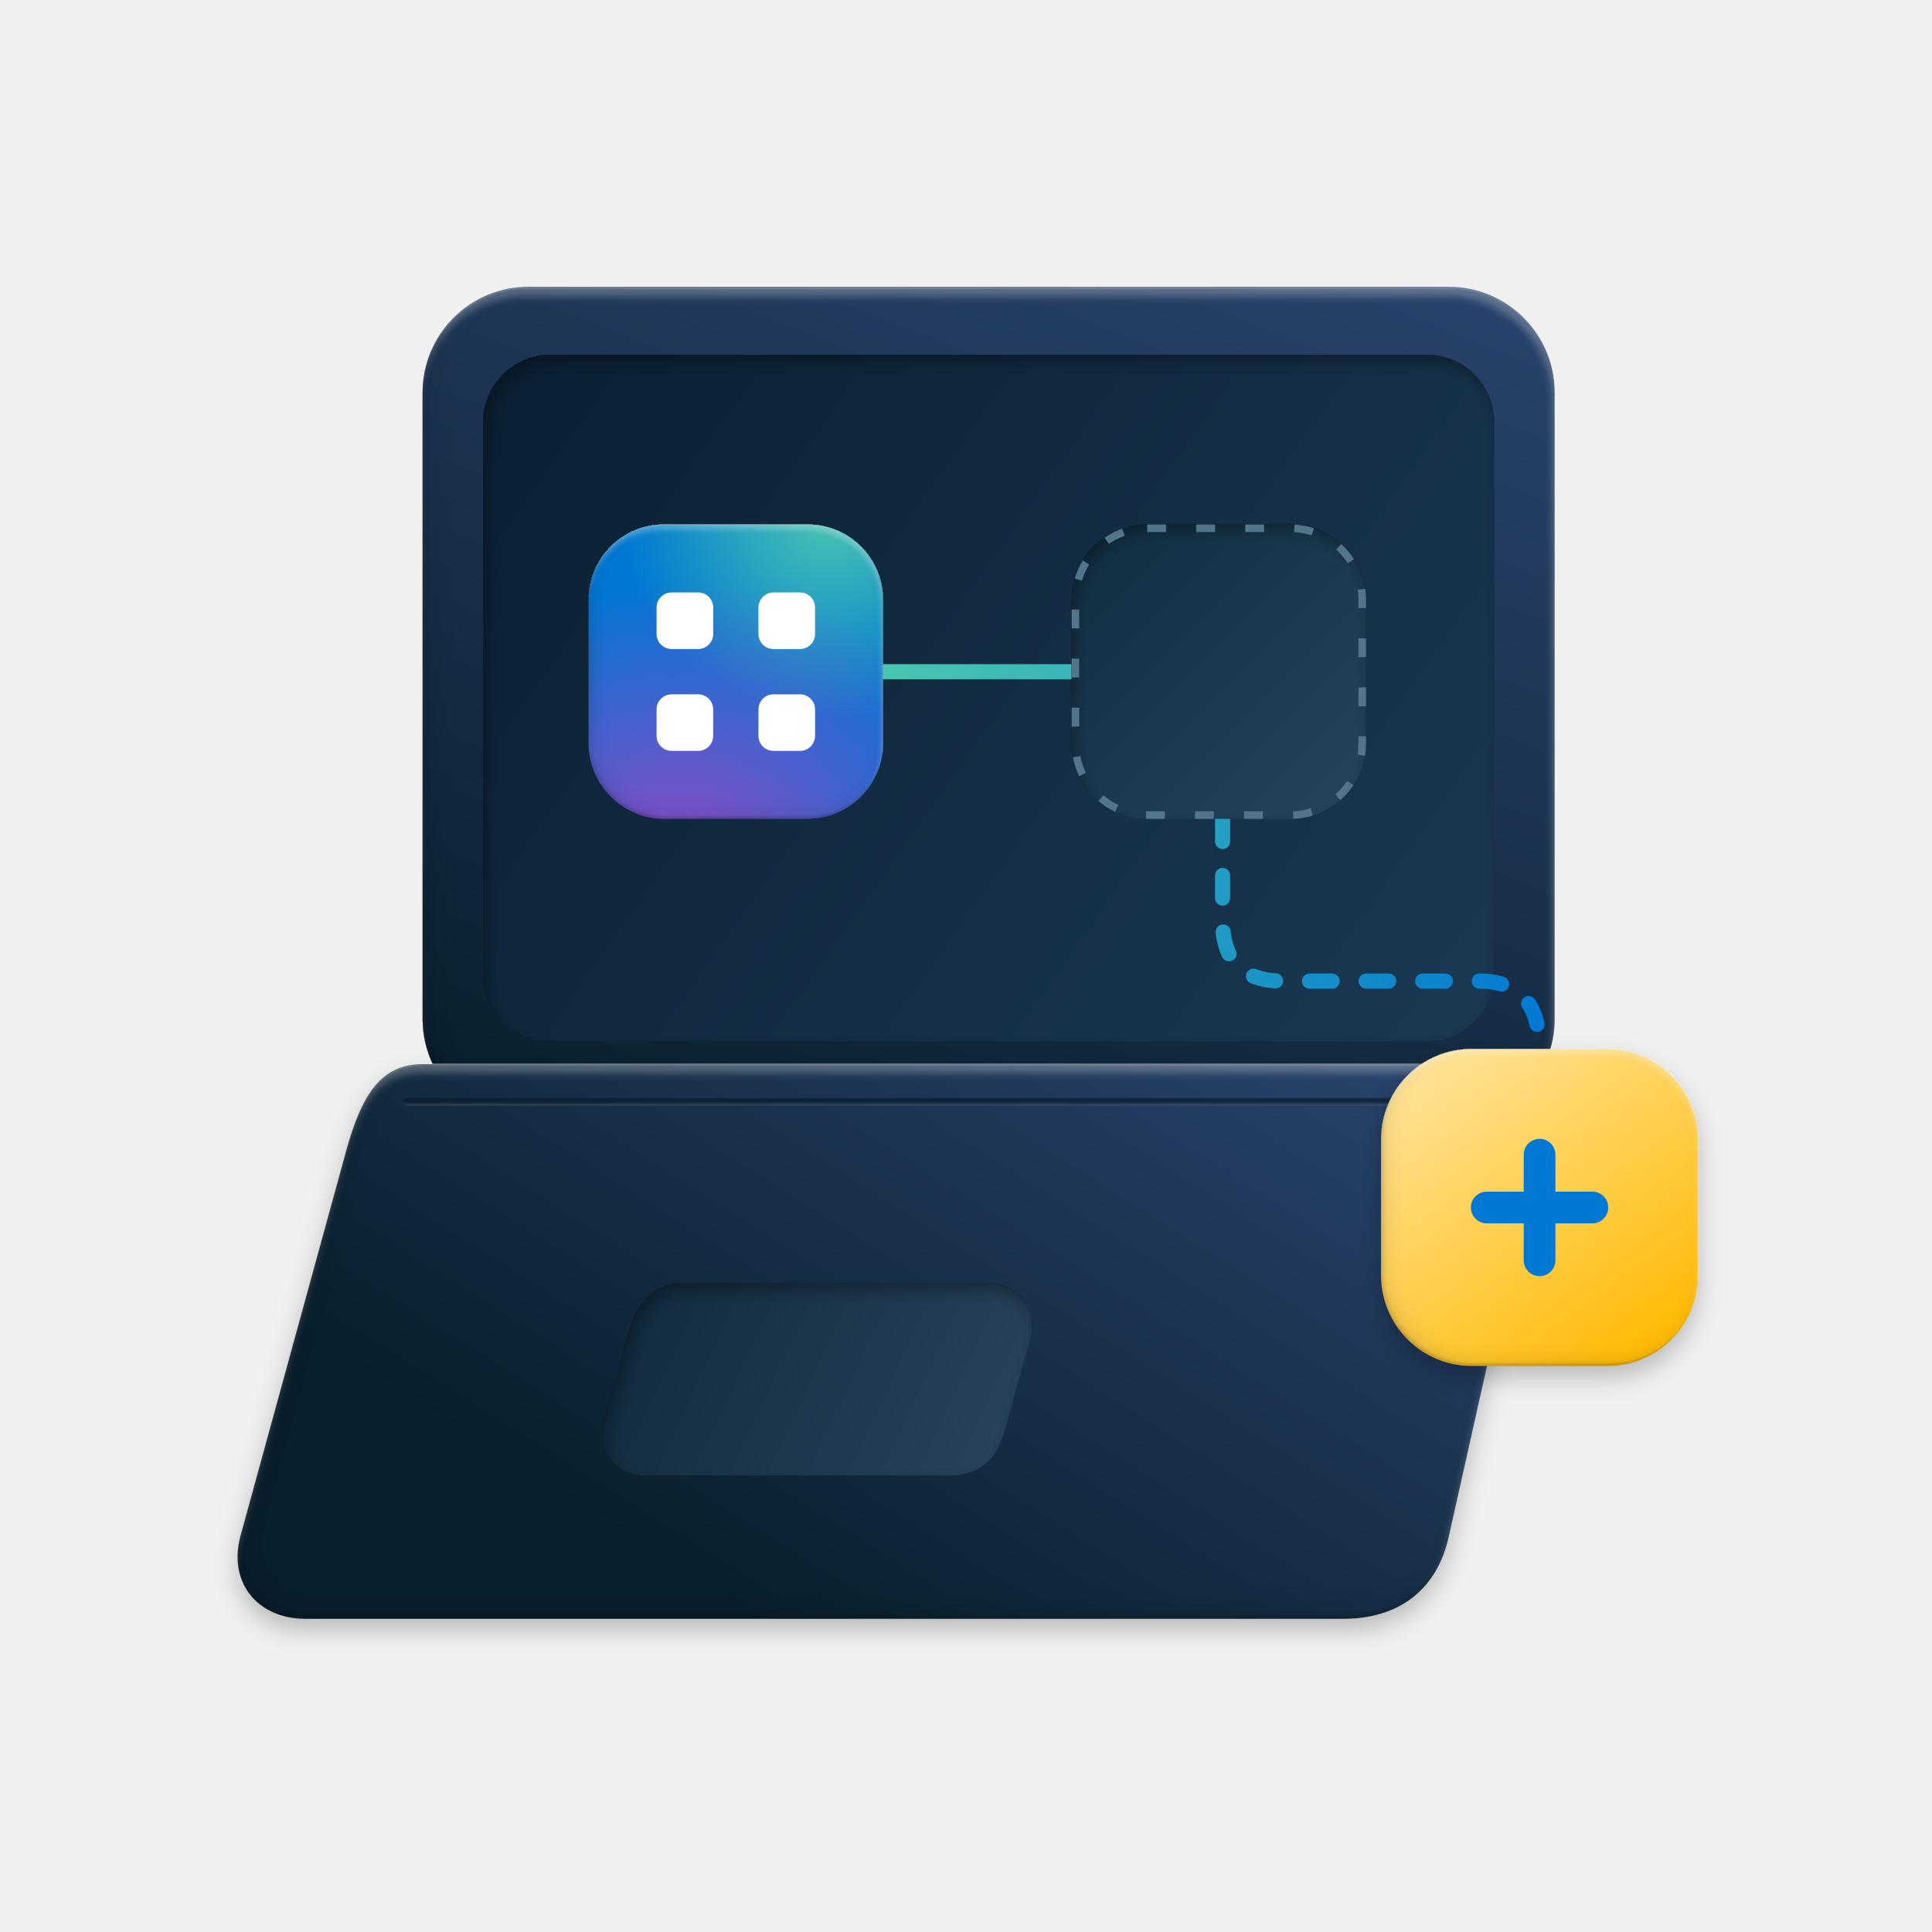
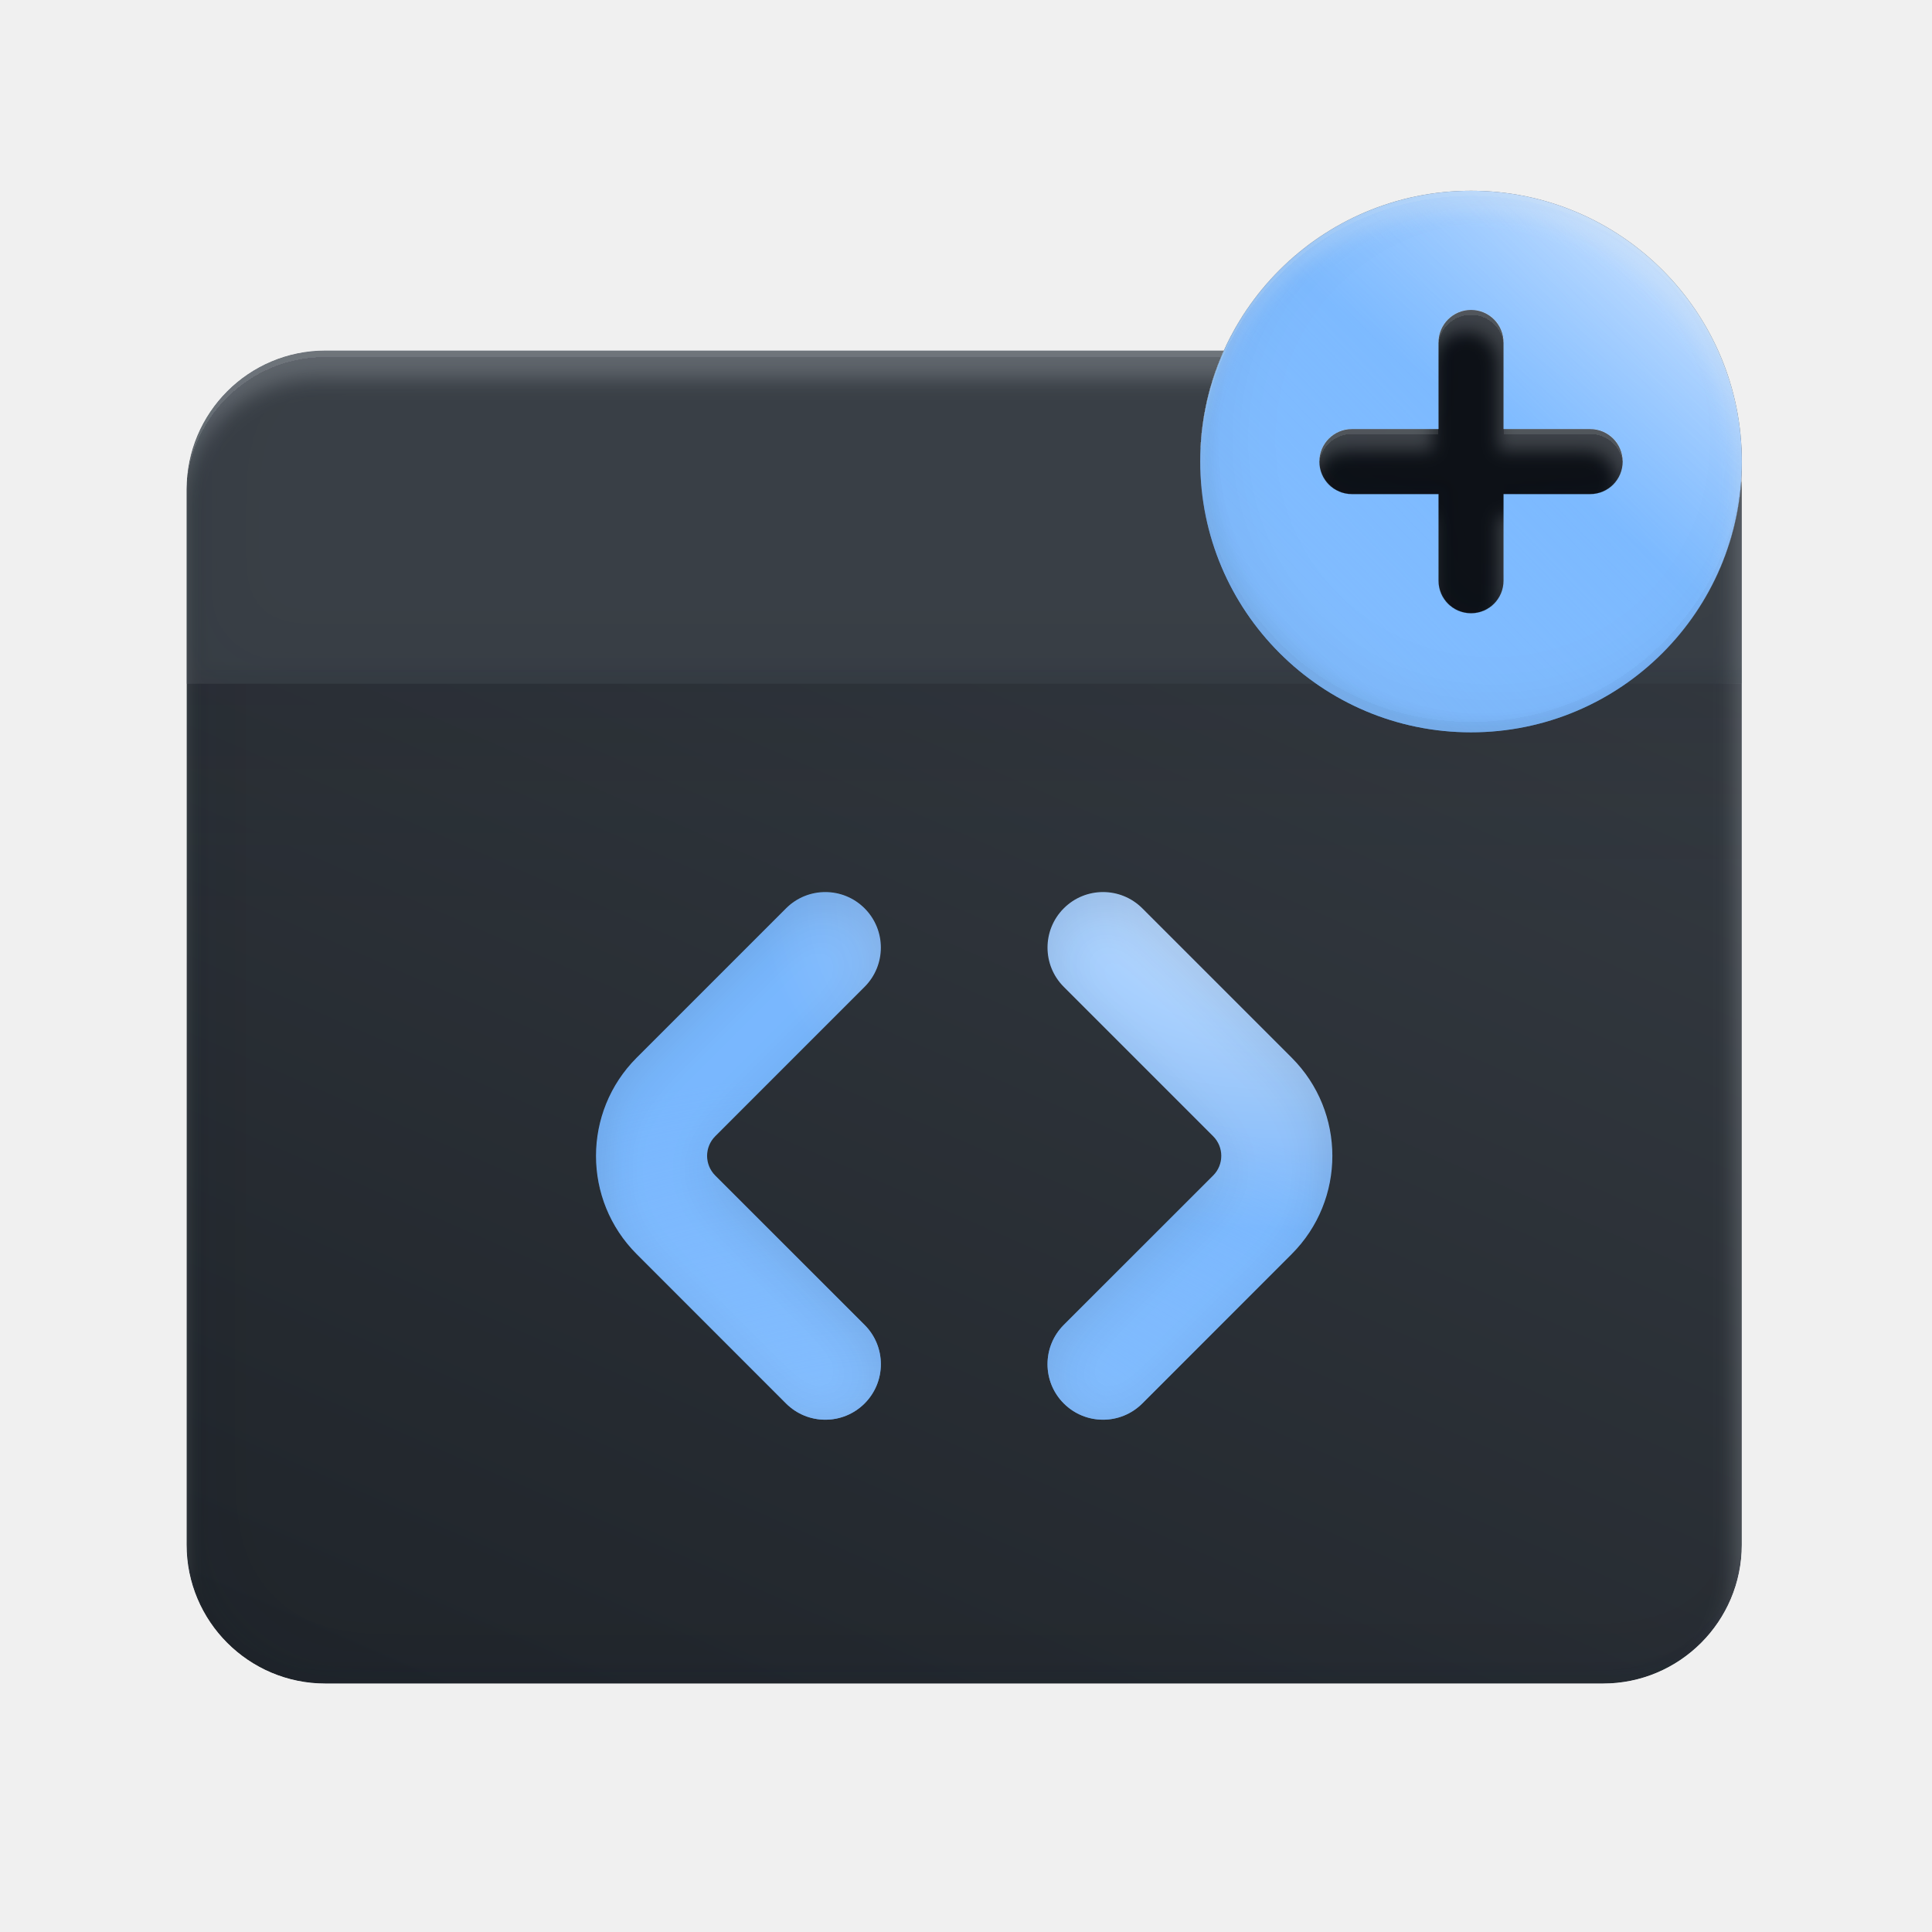
- <svg xmlns="http://www.w3.org/2000/svg" width="512" height="512" viewBox="0 0 512 512" fill="none" role="img" aria-labelledby="open-app-azure-dark-title open-app-azure-dark-description">
+ <svg xmlns="http://www.w3.org/2000/svg" xmlns:xlink="http://www.w3.org/1999/xlink" width="512" height="512" viewBox="0 0 512 512" role="img" aria-labelledby="window-option-1-dark-code-window-add-title window-option-1-dark-code-window-add-description">
  <defs>
-     <linearGradient id="open-app-azure-dark-shell" x1="393" y1="59" x2="277" y2="355" gradientUnits="userSpaceOnUse">
-       <stop stop-color="#2A446F" />
-       <stop offset="1" stop-color="#091F2C" />
-     </linearGradient>
-     <linearGradient id="open-app-azure-dark-deck" x1="378" y1="275" x2="257" y2="466" gradientUnits="userSpaceOnUse">
-       <stop stop-color="#2A446F" />
-       <stop offset="1" stop-color="#091F2C" />
-     </linearGradient>
-     <linearGradient id="open-app-azure-dark-screen" x1="140" y1="100" x2="380" y2="269" gradientUnits="userSpaceOnUse">
-       <stop stop-color="#0B2033" />
-       <stop offset="1" stop-color="#1A3852" />
-     </linearGradient>
-     <linearGradient id="open-app-azure-dark-trackpad" x1="160" y1="340" x2="270" y2="391" gradientUnits="userSpaceOnUse">
-       <stop stop-color="#10293D" />
-       <stop offset="1" stop-color="#29445C" />
-     </linearGradient>
-     <linearGradient id="open-app-azure-dark-hinge" x1="108" y1="292" x2="108" y2="294" gradientUnits="userSpaceOnUse">
-       <stop stop-color="#071A29" stop-opacity=".65" />
-       <stop offset="1" stop-color="#829EB2" stop-opacity=".45" />
-     </linearGradient>
-     <linearGradient id="open-app-azure-dark-slot" x1="290" y1="145" x2="356" y2="211" gradientUnits="userSpaceOnUse">
-       <stop stop-color="#122F43" />
-       <stop offset="1" stop-color="#23445B" />
-     </linearGradient>
-     <linearGradient id="open-app-azure-dark-route" x1="234" y1="178" x2="408" y2="278" gradientUnits="userSpaceOnUse">
+     <filter id="window-option-1-dark-filter0_iiiii_0_1" x="30" y="56" width="458" height="398" filterUnits="userSpaceOnUse" color-interpolation-filters="sRGB">
+       <feFlood flood-opacity="0" result="BackgroundImageFix" />
+       <feFlood flood-opacity="0" result="shape" />
+       <feColorMatrix in="SourceAlpha" type="matrix" values="0 0 0 0 0 0 0 0 0 0 0 0 0 0 0 0 0 0 127 0" result="hardAlpha" />
+       <feOffset dx="4" dy="-4" />
+       <feGaussianBlur stdDeviation="2" />
+       <feComposite in2="hardAlpha" operator="arithmetic" k2="-1" k3="1" />
+       <feColorMatrix type="matrix" values="0 0 0 0 0.051 0 0 0 0 0.067 0 0 0 0 0.09 0 0 0 0.045 0" />
+       <feBlend mode="multiply" in2="shape" result="effect1_innerShadow_0_1" />
+       <feColorMatrix in="SourceAlpha" type="matrix" values="0 0 0 0 0 0 0 0 0 0 0 0 0 0 0 0 0 0 127 0" result="hardAlpha" />
+       <feOffset dx="8" dy="-8" />
+       <feGaussianBlur stdDeviation="12" />
+       <feComposite in2="hardAlpha" operator="arithmetic" k2="-1" k3="1" />
+       <feColorMatrix type="matrix" values="0 0 0 0 0.051 0 0 0 0 0.067 0 0 0 0 0.09 0 0 0 0.045 0" />
+       <feBlend mode="multiply" in2="effect1_innerShadow_0_1" result="effect2_innerShadow_0_1" />
+       <feColorMatrix in="SourceAlpha" type="matrix" values="0 0 0 0 0 0 0 0 0 0 0 0 0 0 0 0 0 0 127 0" result="hardAlpha" />
+       <feOffset dx="-2" dy="8" />
+       <feGaussianBlur stdDeviation="3" />
+       <feComposite in2="hardAlpha" operator="arithmetic" k2="-1" k3="1" />
+       <feColorMatrix type="matrix" values="0 0 0 0 0.902 0 0 0 0 0.929 0 0 0 0 0.953 0 0 0 0.225 0" />
+       <feBlend mode="normal" in2="effect2_innerShadow_0_1" result="effect3_innerShadow_0_1" />
+       <feColorMatrix in="SourceAlpha" type="matrix" values="0 0 0 0 0 0 0 0 0 0 0 0 0 0 0 0 0 0 127 0" result="hardAlpha" />
+       <feOffset dy="-4" />
+       <feComposite in2="hardAlpha" operator="arithmetic" k2="-1" k3="1" />
+       <feColorMatrix type="matrix" values="0 0 0 0 0.051 0 0 0 0 0.067 0 0 0 0 0.09 0 0 0 0.023 0" />
+       <feBlend mode="normal" in2="effect3_innerShadow_0_1" result="effect4_innerShadow_0_1" />
+       <feColorMatrix in="SourceAlpha" type="matrix" values="0 0 0 0 0 0 0 0 0 0 0 0 0 0 0 0 0 0 127 0" result="hardAlpha" />
+       <feOffset dy="2" />
+       <feComposite in2="hardAlpha" operator="arithmetic" k2="-1" k3="1" />
+       <feColorMatrix type="matrix" values="0 0 0 0 0.902 0 0 0 0 0.929 0 0 0 0 0.953 0 0 0 0.113 0" />
+       <feBlend mode="normal" in2="effect4_innerShadow_0_1" result="effect5_innerShadow_0_1" />
+     </filter>
+     <filter id="window-option-1-dark-filter1_i_0_1" x="149.941" y="220" width="212.117" height="156" filterUnits="userSpaceOnUse" color-interpolation-filters="sRGB">
+       <feFlood flood-opacity="0" result="BackgroundImageFix" />
+       <feFlood flood-opacity="0" result="shape" />
+       <feColorMatrix in="SourceAlpha" type="matrix" values="0 0 0 0 0 0 0 0 0 0 0 0 0 0 0 0 0 0 127 0" result="hardAlpha" />
+       <feOffset dy="4" />
+       <feGaussianBlur stdDeviation="8" />
+       <feComposite in2="hardAlpha" operator="arithmetic" k2="-1" k3="1" />
+       <feColorMatrix type="matrix" values="0 0 0 0 0.051 0 0 0 0 0.067 0 0 0 0 0.09 0 0 0 0.113 0" />
+       <feBlend mode="normal" in2="shape" result="effect1_innerShadow_0_1" />
+     </filter>
+     <filter id="window-option-1-dark-filter2_dd_0_1" x="3.2" y="48" width="505.6" height="153.6" filterUnits="userSpaceOnUse" color-interpolation-filters="sRGB">
+       <feFlood flood-opacity="0" result="BackgroundImageFix" />
+       <feColorMatrix in="SourceAlpha" type="matrix" values="0 0 0 0 0 0 0 0 0 0 0 0 0 0 0 0 0 0 127 0" result="hardAlpha" />
+       <feOffset dy="2.4" />
+       <feGaussianBlur stdDeviation="3.6" />
+       <feColorMatrix type="matrix" values="0 0 0 0 0 0 0 0 0 0 0 0 0 0 0 0 0 0 0.108 0" />
+       <feBlend mode="normal" in2="BackgroundImageFix" result="effect1_dropShadow_0_1" />
+       <feColorMatrix in="SourceAlpha" type="matrix" values="0 0 0 0 0 0 0 0 0 0 0 0 0 0 0 0 0 0 127 0" result="hardAlpha" />
+       <feOffset dy="12.8" />
+       <feGaussianBlur stdDeviation="14.4" />
+       <feColorMatrix type="matrix" values="0 0 0 0 0 0 0 0 0 0 0 0 0 0 0 0 0 0 0.132 0" />
+       <feBlend mode="normal" in2="effect1_dropShadow_0_1" result="effect2_dropShadow_0_1" />
+       <feBlend mode="normal" in="SourceGraphic" in2="effect2_dropShadow_0_1" result="shape" />
+     </filter>
+     <filter id="window-option-1-dark-filter3_iiiii_0_1" x="30" y="56" width="458" height="110" filterUnits="userSpaceOnUse" color-interpolation-filters="sRGB">
+       <feFlood flood-opacity="0" result="BackgroundImageFix" />
+       <feFlood flood-opacity="0" result="shape" />
+       <feColorMatrix in="SourceAlpha" type="matrix" values="0 0 0 0 0 0 0 0 0 0 0 0 0 0 0 0 0 0 127 0" result="hardAlpha" />
+       <feOffset dx="4" dy="-4" />
+       <feGaussianBlur stdDeviation="2" />
+       <feComposite in2="hardAlpha" operator="arithmetic" k2="-1" k3="1" />
+       <feColorMatrix type="matrix" values="0 0 0 0 0.051 0 0 0 0 0.067 0 0 0 0 0.09 0 0 0 0.045 0" />
+       <feBlend mode="multiply" in2="shape" result="effect1_innerShadow_0_1" />
+       <feColorMatrix in="SourceAlpha" type="matrix" values="0 0 0 0 0 0 0 0 0 0 0 0 0 0 0 0 0 0 127 0" result="hardAlpha" />
+       <feOffset dx="8" dy="-8" />
+       <feGaussianBlur stdDeviation="12" />
+       <feComposite in2="hardAlpha" operator="arithmetic" k2="-1" k3="1" />
+       <feColorMatrix type="matrix" values="0 0 0 0 0.051 0 0 0 0 0.067 0 0 0 0 0.09 0 0 0 0.045 0" />
+       <feBlend mode="multiply" in2="effect1_innerShadow_0_1" result="effect2_innerShadow_0_1" />
+       <feColorMatrix in="SourceAlpha" type="matrix" values="0 0 0 0 0 0 0 0 0 0 0 0 0 0 0 0 0 0 127 0" result="hardAlpha" />
+       <feOffset dx="-2" dy="8" />
+       <feGaussianBlur stdDeviation="3" />
+       <feComposite in2="hardAlpha" operator="arithmetic" k2="-1" k3="1" />
+       <feColorMatrix type="matrix" values="0 0 0 0 0.902 0 0 0 0 0.929 0 0 0 0 0.953 0 0 0 0.225 0" />
+       <feBlend mode="normal" in2="effect2_innerShadow_0_1" result="effect3_innerShadow_0_1" />
+       <feColorMatrix in="SourceAlpha" type="matrix" values="0 0 0 0 0 0 0 0 0 0 0 0 0 0 0 0 0 0 127 0" result="hardAlpha" />
+       <feOffset dy="-4" />
+       <feComposite in2="hardAlpha" operator="arithmetic" k2="-1" k3="1" />
+       <feColorMatrix type="matrix" values="0 0 0 0 0.051 0 0 0 0 0.067 0 0 0 0 0.09 0 0 0 0.023 0" />
+       <feBlend mode="normal" in2="effect3_innerShadow_0_1" result="effect4_innerShadow_0_1" />
+       <feColorMatrix in="SourceAlpha" type="matrix" values="0 0 0 0 0 0 0 0 0 0 0 0 0 0 0 0 0 0 127 0" result="hardAlpha" />
+       <feOffset dy="2" />
+       <feComposite in2="hardAlpha" operator="arithmetic" k2="-1" k3="1" />
+       <feColorMatrix type="matrix" values="0 0 0 0 0.902 0 0 0 0 0.929 0 0 0 0 0.953 0 0 0 0.113 0" />
+       <feBlend mode="normal" in2="effect4_innerShadow_0_1" result="effect5_innerShadow_0_1" />
+     </filter>
+     <filter id="window-option-1-dark-filter4_dd_0_1" x="373.6" y="97" width="89.8" height="46.8" filterUnits="userSpaceOnUse" color-interpolation-filters="sRGB">
+       <feFlood flood-opacity="0" result="BackgroundImageFix" />
+       <feColorMatrix in="SourceAlpha" type="matrix" values="0 0 0 0 0 0 0 0 0 0 0 0 0 0 0 0 0 0 127 0" result="hardAlpha" />
+       <feOffset dy="1.2" />
+       <feGaussianBlur stdDeviation="1.8" />
+       <feColorMatrix type="matrix" values="0 0 0 0 0 0 0 0 0 0 0 0 0 0 0 0 0 0 0.108 0" />
+       <feBlend mode="normal" in2="BackgroundImageFix" result="effect1_dropShadow_0_1" />
+       <feColorMatrix in="SourceAlpha" type="matrix" values="0 0 0 0 0 0 0 0 0 0 0 0 0 0 0 0 0 0 127 0" result="hardAlpha" />
+       <feOffset dy="6.4" />
+       <feGaussianBlur stdDeviation="7.2" />
+       <feColorMatrix type="matrix" values="0 0 0 0 0 0 0 0 0 0 0 0 0 0 0 0 0 0 0.132 0" />
+       <feBlend mode="normal" in2="effect1_dropShadow_0_1" result="effect2_dropShadow_0_1" />
+       <feBlend mode="normal" in="SourceGraphic" in2="effect2_dropShadow_0_1" result="shape" />
+     </filter>
+     <filter id="window-option-1-dark-filter5_iiiii_0_1" x="387" y="101" width="66" height="25" filterUnits="userSpaceOnUse" color-interpolation-filters="sRGB">
+       <feFlood flood-opacity="0" result="BackgroundImageFix" />
+       <feFlood flood-opacity="0" result="shape" />
+       <feColorMatrix in="SourceAlpha" type="matrix" values="0 0 0 0 0 0 0 0 0 0 0 0 0 0 0 0 0 0 127 0" result="hardAlpha" />
+       <feOffset dx="2" dy="-2" />
+       <feGaussianBlur stdDeviation="1" />
+       <feComposite in2="hardAlpha" operator="arithmetic" k2="-1" k3="1" />
+       <feColorMatrix type="matrix" values="0 0 0 0 0.051 0 0 0 0 0.067 0 0 0 0 0.09 0 0 0 0.045 0" />
+       <feBlend mode="multiply" in2="shape" result="effect1_innerShadow_0_1" />
+       <feColorMatrix in="SourceAlpha" type="matrix" values="0 0 0 0 0 0 0 0 0 0 0 0 0 0 0 0 0 0 127 0" result="hardAlpha" />
+       <feOffset dx="4" dy="-4" />
+       <feGaussianBlur stdDeviation="6" />
+       <feComposite in2="hardAlpha" operator="arithmetic" k2="-1" k3="1" />
+       <feColorMatrix type="matrix" values="0 0 0 0 0.051 0 0 0 0 0.067 0 0 0 0 0.09 0 0 0 0.045 0" />
+       <feBlend mode="multiply" in2="effect1_innerShadow_0_1" result="effect2_innerShadow_0_1" />
+       <feColorMatrix in="SourceAlpha" type="matrix" values="0 0 0 0 0 0 0 0 0 0 0 0 0 0 0 0 0 0 127 0" result="hardAlpha" />
+       <feOffset dx="-1" dy="4" />
+       <feGaussianBlur stdDeviation="1.5" />
+       <feComposite in2="hardAlpha" operator="arithmetic" k2="-1" k3="1" />
+       <feColorMatrix type="matrix" values="0 0 0 0 0.902 0 0 0 0 0.929 0 0 0 0 0.953 0 0 0 0.113 0" />
+       <feBlend mode="normal" in2="effect2_innerShadow_0_1" result="effect3_innerShadow_0_1" />
+       <feColorMatrix in="SourceAlpha" type="matrix" values="0 0 0 0 0 0 0 0 0 0 0 0 0 0 0 0 0 0 127 0" result="hardAlpha" />
+       <feOffset dy="-2" />
+       <feComposite in2="hardAlpha" operator="arithmetic" k2="-1" k3="1" />
+       <feColorMatrix type="matrix" values="0 0 0 0 0.051 0 0 0 0 0.067 0 0 0 0 0.09 0 0 0 0.023 0" />
+       <feBlend mode="normal" in2="effect3_innerShadow_0_1" result="effect4_innerShadow_0_1" />
+       <feColorMatrix in="SourceAlpha" type="matrix" values="0 0 0 0 0 0 0 0 0 0 0 0 0 0 0 0 0 0 127 0" result="hardAlpha" />
+       <feOffset dy="1" />
+       <feComposite in2="hardAlpha" operator="arithmetic" k2="-1" k3="1" />
+       <feColorMatrix type="matrix" values="0 0 0 0 0.902 0 0 0 0 0.929 0 0 0 0 0.953 0 0 0 0.054 0" />
+       <feBlend mode="normal" in2="effect4_innerShadow_0_1" result="effect5_innerShadow_0_1" />
+     </filter>
+     <radialGradient id="window-option-1-dark-paint0_radial_0_1" cx="0" cy="0" r="1" gradientTransform="matrix(-369.6 356.571 -501.198 -280.419 446.4 77.7143)" gradientUnits="userSpaceOnUse">
      <stop stop-color="#49C5B1" />
-       <stop offset="1" stop-color="#0078D4" />
-     </linearGradient>
-     <radialGradient id="open-app-azure-dark-blue" cx="0" cy="0" r="1" gradientTransform="translate(219 136) rotate(126) scale(105 110)" gradientUnits="userSpaceOnUse">
-       <stop stop-color="#49C5B1" />
-       <stop offset=".51" stop-color="#0078D4" />
+       <stop offset="0.51" stop-color="#0078D4" />
      <stop offset="1" stop-color="#0078D4" />
    </radialGradient>
-     <radialGradient id="open-app-azure-dark-violet" cx="0" cy="0" r="1" gradientTransform="translate(180 227) rotate(-90) scale(73 91)" gradientUnits="userSpaceOnUse">
-       <stop stop-color="#C03BC4" stop-opacity=".75" />
+     <radialGradient id="window-option-1-dark-paint1_radial_0_1" cx="0" cy="0" r="1" gradientUnits="userSpaceOnUse" gradientTransform="translate(203.733 502.857) rotate(-90) scale(307.2 431.802)">
+       <stop stop-color="#49C5B1" />
+       <stop offset="0" stop-color="#C03BC4" />
      <stop offset="1" stop-color="#C03BC4" stop-opacity="0" />
    </radialGradient>
-     <linearGradient id="open-app-azure-dark-warm" x1="376" y1="281" x2="435" y2="363" gradientUnits="userSpaceOnUse">
-       <stop stop-color="#FFE399" />
-       <stop offset="1" stop-color="#FFB900" />
-     </linearGradient>
-     <filter id="open-app-azure-dark-shell-lighting" x="-12%" y="-16%" width="124%" height="132%" filterUnits="objectBoundingBox" color-interpolation-filters="sRGB">
-       <feFlood flood-opacity="0" result="BackgroundImageFix" />
-       <feFlood flood-opacity="0" result="shape" />
-       <feColorMatrix in="SourceAlpha" type="matrix" values="0 0 0 0 0 0 0 0 0 0 0 0 0 0 0 0 0 0 127 0" result="hardAlpha" />
-       <feOffset dx="1.3" dy="-1.3" />
-       <feGaussianBlur stdDeviation="0.65" />
-       <feComposite in2="hardAlpha" operator="arithmetic" k2="-1" k3="1" />
-       <feColorMatrix type="matrix" values="0 0 0 0 0 0 0 0 0 0 0 0 0 0 0 0 0 0 0.1 0" />
-       <feBlend mode="multiply" in2="shape" result="effect1_innerShadow_0_1" />
-       <feColorMatrix in="SourceAlpha" type="matrix" values="0 0 0 0 0 0 0 0 0 0 0 0 0 0 0 0 0 0 127 0" result="hardAlpha" />
-       <feOffset dx="2.6" dy="-2.6" />
-       <feGaussianBlur stdDeviation="3.9" />
-       <feComposite in2="hardAlpha" operator="arithmetic" k2="-1" k3="1" />
-       <feColorMatrix type="matrix" values="0 0 0 0 0 0 0 0 0 0 0 0 0 0 0 0 0 0 0.1 0" />
-       <feBlend mode="multiply" in2="effect1_innerShadow_0_1" result="effect2_innerShadow_0_1" />
-       <feColorMatrix in="SourceAlpha" type="matrix" values="0 0 0 0 0 0 0 0 0 0 0 0 0 0 0 0 0 0 127 0" result="hardAlpha" />
-       <feOffset dx="-0.65" dy="2.6" />
-       <feGaussianBlur stdDeviation="0.975" />
-       <feComposite in2="hardAlpha" operator="arithmetic" k2="-1" k3="1" />
-       <feColorMatrix type="matrix" values="0 0 0 0 1 0 0 0 0 1 0 0 0 0 1 0 0 0 0.25 0" />
-       <feBlend mode="normal" in2="effect2_innerShadow_0_1" result="effect3_innerShadow_0_1" />
-       <feColorMatrix in="SourceAlpha" type="matrix" values="0 0 0 0 0 0 0 0 0 0 0 0 0 0 0 0 0 0 127 0" result="hardAlpha" />
-       <feOffset dy="-1.3" />
-       <feComposite in2="hardAlpha" operator="arithmetic" k2="-1" k3="1" />
-       <feColorMatrix type="matrix" values="0 0 0 0 0 0 0 0 0 0 0 0 0 0 0 0 0 0 0.05 0" />
-       <feBlend mode="normal" in2="effect3_innerShadow_0_1" result="effect4_innerShadow_0_1" />
-       <feColorMatrix in="SourceAlpha" type="matrix" values="0 0 0 0 0 0 0 0 0 0 0 0 0 0 0 0 0 0 127 0" result="hardAlpha" />
-       <feOffset dy="0.65" />
-       <feComposite in2="hardAlpha" operator="arithmetic" k2="-1" k3="1" />
-       <feColorMatrix type="matrix" values="0 0 0 0 1 0 0 0 0 1 0 0 0 0 1 0 0 0 0.12 0" />
-       <feBlend mode="normal" in2="effect4_innerShadow_0_1" result="effect5_innerShadow_0_1" />
-     </filter>
-     <filter id="open-app-azure-dark-tile-lighting" x="-12%" y="-16%" width="124%" height="132%" filterUnits="objectBoundingBox" color-interpolation-filters="sRGB">
-       <feFlood flood-opacity="0" result="BackgroundImageFix" />
-       <feFlood flood-opacity="0" result="shape" />
-       <feColorMatrix in="SourceAlpha" type="matrix" values="0 0 0 0 0 0 0 0 0 0 0 0 0 0 0 0 0 0 127 0" result="hardAlpha" />
-       <feOffset dx="0.8" dy="-0.8" />
-       <feGaussianBlur stdDeviation="0.4" />
-       <feComposite in2="hardAlpha" operator="arithmetic" k2="-1" k3="1" />
-       <feColorMatrix type="matrix" values="0 0 0 0 0 0 0 0 0 0 0 0 0 0 0 0 0 0 0.1 0" />
-       <feBlend mode="multiply" in2="shape" result="effect1_innerShadow_0_1" />
-       <feColorMatrix in="SourceAlpha" type="matrix" values="0 0 0 0 0 0 0 0 0 0 0 0 0 0 0 0 0 0 127 0" result="hardAlpha" />
-       <feOffset dx="1.6" dy="-1.6" />
-       <feGaussianBlur stdDeviation="2.4" />
-       <feComposite in2="hardAlpha" operator="arithmetic" k2="-1" k3="1" />
-       <feColorMatrix type="matrix" values="0 0 0 0 0 0 0 0 0 0 0 0 0 0 0 0 0 0 0.1 0" />
-       <feBlend mode="multiply" in2="effect1_innerShadow_0_1" result="effect2_innerShadow_0_1" />
-       <feColorMatrix in="SourceAlpha" type="matrix" values="0 0 0 0 0 0 0 0 0 0 0 0 0 0 0 0 0 0 127 0" result="hardAlpha" />
-       <feOffset dx="-0.4" dy="1.6" />
-       <feGaussianBlur stdDeviation="0.6" />
-       <feComposite in2="hardAlpha" operator="arithmetic" k2="-1" k3="1" />
-       <feColorMatrix type="matrix" values="0 0 0 0 1 0 0 0 0 1 0 0 0 0 1 0 0 0 0.25 0" />
-       <feBlend mode="normal" in2="effect2_innerShadow_0_1" result="effect3_innerShadow_0_1" />
-       <feColorMatrix in="SourceAlpha" type="matrix" values="0 0 0 0 0 0 0 0 0 0 0 0 0 0 0 0 0 0 127 0" result="hardAlpha" />
-       <feOffset dy="-0.8" />
-       <feComposite in2="hardAlpha" operator="arithmetic" k2="-1" k3="1" />
-       <feColorMatrix type="matrix" values="0 0 0 0 0 0 0 0 0 0 0 0 0 0 0 0 0 0 0.05 0" />
-       <feBlend mode="normal" in2="effect3_innerShadow_0_1" result="effect4_innerShadow_0_1" />
-       <feColorMatrix in="SourceAlpha" type="matrix" values="0 0 0 0 0 0 0 0 0 0 0 0 0 0 0 0 0 0 127 0" result="hardAlpha" />
-       <feOffset dy="0.4" />
-       <feComposite in2="hardAlpha" operator="arithmetic" k2="-1" k3="1" />
-       <feColorMatrix type="matrix" values="0 0 0 0 1 0 0 0 0 1 0 0 0 0 1 0 0 0 0.12 0" />
-       <feBlend mode="normal" in2="effect4_innerShadow_0_1" result="effect5_innerShadow_0_1" />
-     </filter>
-     <filter id="open-app-azure-dark-contact" x="-14%" y="-14%" width="128%" height="140%" color-interpolation-filters="sRGB">
-       <feFlood flood-opacity="0" result="BackgroundImageFix" />
-       <feColorMatrix in="SourceAlpha" type="matrix" values="0 0 0 0 0 0 0 0 0 0 0 0 0 0 0 0 0 0 127 0" result="hardAlpha" />
-       <feOffset dy="3" />
+     <linearGradient id="window-option-1-dark-paint2_linear_0_1" x1="452" y1="34.857" x2="240.537" y2="517.387" gradientUnits="userSpaceOnUse">
+       <stop offset="0" stop-color="#393f46" stop-opacity="1" />
+       <stop offset="1" stop-color="#20252b" stop-opacity="1" />
+     </linearGradient>
+     <linearGradient id="window-option-1-dark-paint3_linear_0_1" x1="256" y1="46.545" x2="256" y2="234.182" gradientUnits="userSpaceOnUse">
+       <stop offset="0" stop-color="#0d1117" stop-opacity="0.2" />
+       <stop offset="1" stop-color="#0d1117" stop-opacity="0" />
+     </linearGradient>
+     <radialGradient id="window-option-1-dark-paint4_radial_0_1" cx="0" cy="0" r="1" gradientTransform="matrix(-174.997 141.141 -237.305 -110.998 346.149 225.429)" gradientUnits="userSpaceOnUse">
+       <stop offset="0" stop-color="#c7e1ff" stop-opacity="1" />
+       <stop offset="0.127" stop-color="#b3d6ff" stop-opacity="1" />
+       <stop offset="0.191" stop-color="#a9d1ff" stop-opacity="1" />
+       <stop offset="0.255" stop-color="#a1cbfc" stop-opacity="1" />
+       <stop offset="0.318" stop-color="#98c6fb" stop-opacity="1" />
+       <stop offset="0.382" stop-color="#8fc1fc" stop-opacity="1" />
+       <stop offset="0.51" stop-color="#79b8ff" stop-opacity="1" />
+       <stop offset="1" stop-color="#79b8ff" stop-opacity="1" />
+     </radialGradient>
+     <radialGradient id="window-option-1-dark-paint5_radial_0_1" cx="0" cy="0" r="1" gradientUnits="userSpaceOnUse" gradientTransform="translate(231.252 393.712) rotate(-90) scale(121.599 204.448)">
+       <stop offset="0" stop-color="#c7e1ff" stop-opacity="1" />
+       <stop offset="0" stop-color="#b8d9ff" stop-opacity="1" />
+       <stop offset="0" stop-color="#b7d1ee" stop-opacity="1" />
+       <stop offset="0" stop-color="#b5cde9" stop-opacity="1" />
+       <stop offset="0" stop-color="#b1cae6" stop-opacity="1" />
+       <stop offset="0" stop-color="#a4c5ea" stop-opacity="1" />
+       <stop offset="0" stop-color="#94c1f5" stop-opacity="1" />
+       <stop offset="0" stop-color="#8cc0fc" stop-opacity="1" />
+       <stop offset="0" stop-color="#87bfff" stop-opacity="1" />
+       <stop offset="0" stop-color="#87bfff" stop-opacity="1" />
+       <stop offset="0" stop-color="#85beff" stop-opacity="1" />
+       <stop offset="0" stop-color="#87bfff" stop-opacity="1" />
+       <stop offset="1" stop-color="#87bfff" stop-opacity="0" />
+     </radialGradient>
+     <linearGradient id="window-option-1-dark-paint6_linear_0_1" x1="453.142" y1="105" x2="446.784" y2="133.934" gradientUnits="userSpaceOnUse">
+       <stop offset="0.085" stop-color="#c7e1ff" stop-opacity="1" />
+       <stop offset="0.183" stop-color="#b3d6ff" stop-opacity="1" />
+       <stop offset="0.232" stop-color="#a9d1ff" stop-opacity="1" />
+       <stop offset="0.281" stop-color="#a1cbfc" stop-opacity="1" />
+       <stop offset="0.33" stop-color="#98c6fb" stop-opacity="1" />
+       <stop offset="0.379" stop-color="#8fc1fc" stop-opacity="1" />
+       <stop offset="0.477" stop-color="#79b8ff" stop-opacity="1" />
+     </linearGradient>
+     <linearGradient id="window-option-1-dark-paint7_linear_0_1" x1="383.858" y1="125.192" x2="392.291" y2="95.678" gradientUnits="userSpaceOnUse">
+       <stop offset="0" stop-color="#87bfff" stop-opacity="1" />
+       <stop offset="1" stop-color="#87bfff" stop-opacity="0" />
+     </linearGradient>
+     <path id="window-option-1-dark-stroke0_0_1" d="M440 64C462.091 64 480 81.909 480 104V408C480 430.091 462.091 448 440 448H72C49.909 448 32 430.091 32 408V104C32 81.909 49.909 64 72 64H440Z" />
+     <path id="window-option-1-dark-stroke1_0_1" d="M204.685 224.687C210.934 218.438 221.065 218.438 227.313 224.687C233.561 230.935 233.561 241.065 227.313 247.313L184.284 290.343C181.16 293.467 181.16 298.533 184.284 301.657L227.313 344.686C233.561 350.934 233.561 361.064 227.313 367.312C221.065 373.561 210.933 373.561 204.685 367.312L161.657 324.284C146.036 308.663 146.036 283.337 161.656 267.716L204.685 224.687ZM284.686 224.687C290.935 218.438 301.065 218.438 307.313 224.687L350.342 267.715C365.963 283.336 365.963 308.662 350.342 324.283L307.313 367.312C301.065 373.561 290.934 373.561 284.686 367.312C278.438 361.064 278.438 350.934 284.686 344.686L327.714 301.656C330.839 298.532 330.839 293.467 327.714 290.343L284.686 247.313C278.438 241.065 278.438 230.935 284.686 224.687Z" />
+     <mask id="window-option-1-dark-mask0_0_1" style="mask-type:alpha" maskUnits="userSpaceOnUse" x="32" y="64" width="448" height="384">
+       <use xlink:href="#window-option-1-dark-stroke0_0_1" fill="url(#window-option-1-dark-paint0_radial_0_1)" />
+       <use xlink:href="#window-option-1-dark-stroke0_0_1" fill="url(#window-option-1-dark-paint1_radial_0_1)" />
+     </mask>
+     <filter id="window-option-1-dark-add-control-filter3_dd_0_1" x="222.4" y="1.90735e-06" width="315.2" height="315.2" filterUnits="userSpaceOnUse" color-interpolation-filters="sRGB">
+       <feFlood flood-opacity="0" result="BackgroundImageFix" />
+       <feColorMatrix in="SourceAlpha" type="matrix" values="0 0 0 0 0 0 0 0 0 0 0 0 0 0 0 0 0 0 127 0" result="hardAlpha" />
+       <feOffset dy="4.8" />
+       <feGaussianBlur stdDeviation="7.2" />
+       <feColorMatrix type="matrix" values="0 0 0 0 0 0 0 0 0 0 0 0 0 0 0 0 0 0 0.108 0" />
+       <feBlend mode="normal" in2="BackgroundImageFix" result="effect1_dropShadow_0_1" />
+       <feColorMatrix in="SourceAlpha" type="matrix" values="0 0 0 0 0 0 0 0 0 0 0 0 0 0 0 0 0 0 127 0" result="hardAlpha" />
+       <feOffset dy="25.6" />
+       <feGaussianBlur stdDeviation="28.8" />
+       <feColorMatrix type="matrix" values="0 0 0 0 0 0 0 0 0 0 0 0 0 0 0 0 0 0 0.132 0" />
+       <feBlend mode="normal" in2="effect1_dropShadow_0_1" result="effect2_dropShadow_0_1" />
+       <feBlend mode="normal" in="SourceGraphic" in2="effect2_dropShadow_0_1" result="shape" />
+     </filter>
+     <filter id="window-option-1-dark-add-control-filter4_iiiii_0_1" x="216" y="-32" width="328" height="328" filterUnits="userSpaceOnUse" color-interpolation-filters="sRGB">
+       <feFlood flood-opacity="0" result="BackgroundImageFix" />
+       <feFlood flood-opacity="0" result="shape" />
+       <feColorMatrix in="SourceAlpha" type="matrix" values="0 0 0 0 0 0 0 0 0 0 0 0 0 0 0 0 0 0 127 0" result="hardAlpha" />
+       <feOffset dx="4" dy="-4" />
+       <feGaussianBlur stdDeviation="2" />
+       <feComposite in2="hardAlpha" operator="arithmetic" k2="-1" k3="1" />
+       <feColorMatrix type="matrix" values="0 0 0 0 0.051 0 0 0 0 0.067 0 0 0 0 0.09 0 0 0 0.045 0" />
+       <feBlend mode="multiply" in2="shape" result="effect1_innerShadow_0_1" />
+       <feColorMatrix in="SourceAlpha" type="matrix" values="0 0 0 0 0 0 0 0 0 0 0 0 0 0 0 0 0 0 127 0" result="hardAlpha" />
+       <feOffset dx="8" dy="-8" />
+       <feGaussianBlur stdDeviation="12" />
+       <feComposite in2="hardAlpha" operator="arithmetic" k2="-1" k3="1" />
+       <feColorMatrix type="matrix" values="0 0 0 0 0.051 0 0 0 0 0.067 0 0 0 0 0.09 0 0 0 0.045 0" />
+       <feBlend mode="multiply" in2="effect1_innerShadow_0_1" result="effect2_innerShadow_0_1" />
+       <feColorMatrix in="SourceAlpha" type="matrix" values="0 0 0 0 0 0 0 0 0 0 0 0 0 0 0 0 0 0 127 0" result="hardAlpha" />
+       <feOffset dx="-2" dy="8" />
      <feGaussianBlur stdDeviation="3" />
-       <feComposite in2="hardAlpha" operator="out" />
-       <feColorMatrix type="matrix" values="0 0 0 0 0 0 0 0 0 0 0 0 0 0 0 0 0 0 .22 0" />
-     </filter>
-     <filter id="open-app-azure-dark-inset" x="-10%" y="-15%" width="120%" height="130%" color-interpolation-filters="sRGB">
-       <feFlood flood-opacity="0" result="shape" />
-       <feColorMatrix in="SourceAlpha" type="matrix" values="0 0 0 0 0 0 0 0 0 0 0 0 0 0 0 0 0 0 127 0" result="hardAlpha" />
-       <feOffset dx="1" dy="2" />
+       <feComposite in2="hardAlpha" operator="arithmetic" k2="-1" k3="1" />
+       <feColorMatrix type="matrix" values="0 0 0 0 0.902 0 0 0 0 0.929 0 0 0 0 0.953 0 0 0 0.225 0" />
+       <feBlend mode="normal" in2="effect2_innerShadow_0_1" result="effect3_innerShadow_0_1" />
+       <feColorMatrix in="SourceAlpha" type="matrix" values="0 0 0 0 0 0 0 0 0 0 0 0 0 0 0 0 0 0 127 0" result="hardAlpha" />
+       <feOffset dy="-4" />
+       <feComposite in2="hardAlpha" operator="arithmetic" k2="-1" k3="1" />
+       <feColorMatrix type="matrix" values="0 0 0 0 0.051 0 0 0 0 0.067 0 0 0 0 0.09 0 0 0 0.023 0" />
+       <feBlend mode="normal" in2="effect3_innerShadow_0_1" result="effect4_innerShadow_0_1" />
+       <feColorMatrix in="SourceAlpha" type="matrix" values="0 0 0 0 0 0 0 0 0 0 0 0 0 0 0 0 0 0 127 0" result="hardAlpha" />
+       <feOffset dy="2" />
+       <feComposite in2="hardAlpha" operator="arithmetic" k2="-1" k3="1" />
+       <feColorMatrix type="matrix" values="0 0 0 0 0.902 0 0 0 0 0.929 0 0 0 0 0.953 0 0 0 0.113 0" />
+       <feBlend mode="normal" in2="effect4_innerShadow_0_1" result="effect5_innerShadow_0_1" />
+     </filter>
+     <linearGradient id="window-option-1-dark-add-control-paint2_linear_0_1" x1="495.52" y1="10.572" x2="296.391" y2="262.243" gradientUnits="userSpaceOnUse">
+       <stop offset="0.085" stop-color="#deedff" stop-opacity="1" />
+       <stop offset="0.281" stop-color="#aad1ff" stop-opacity="1" />
+       <stop offset="0.477" stop-color="#79b8ff" stop-opacity="1" />
+     </linearGradient>
+     <linearGradient id="window-option-1-dark-add-control-paint3_linear_0_1" x1="235.908" y1="283.004" x2="451.18" y2="73.759" gradientUnits="userSpaceOnUse">
+       <stop offset="0" stop-color="#87bfff" stop-opacity="1" />
+       <stop offset="1" stop-color="#87bfff" stop-opacity="0" />
+     </linearGradient>
+     <filter id="window-option-1-dark-add-control-filter5_dd_0_1" x="295.2" y="60" width="169.6" height="169.6" filterUnits="userSpaceOnUse" color-interpolation-filters="sRGB">
+       <feFlood flood-opacity="0" result="BackgroundImageFix" />
+       <feColorMatrix in="SourceAlpha" type="matrix" values="0 0 0 0 0 0 0 0 0 0 0 0 0 0 0 0 0 0 127 0" result="hardAlpha" />
+       <feOffset dy="2.4" />
+       <feGaussianBlur stdDeviation="3.6" />
+       <feColorMatrix type="matrix" values="0 0 0 0 0 0 0 0 0 0 0 0 0 0 0 0 0 0 0.108 0" />
+       <feBlend mode="normal" in2="BackgroundImageFix" result="effect1_dropShadow_0_1" />
+       <feColorMatrix in="SourceAlpha" type="matrix" values="0 0 0 0 0 0 0 0 0 0 0 0 0 0 0 0 0 0 127 0" result="hardAlpha" />
+       <feOffset dy="12.8" />
+       <feGaussianBlur stdDeviation="14.4" />
+       <feColorMatrix type="matrix" values="0 0 0 0 0 0 0 0 0 0 0 0 0 0 0 0 0 0 0.132 0" />
+       <feBlend mode="normal" in2="effect1_dropShadow_0_1" result="effect2_dropShadow_0_1" />
+       <feBlend mode="normal" in="SourceGraphic" in2="effect2_dropShadow_0_1" result="shape" />
+     </filter>
+     <filter id="window-option-1-dark-add-control-filter6_iiiii_0_1" x="260" y="12" width="240" height="240" filterUnits="userSpaceOnUse" color-interpolation-filters="sRGB">
+       <feFlood flood-opacity="0" result="BackgroundImageFix" />
+       <feFlood flood-opacity="0" result="shape" />
+       <feColorMatrix in="SourceAlpha" type="matrix" values="0 0 0 0 0 0 0 0 0 0 0 0 0 0 0 0 0 0 127 0" result="hardAlpha" />
+       <feOffset dx="4" dy="-4" />
      <feGaussianBlur stdDeviation="2" />
      <feComposite in2="hardAlpha" operator="arithmetic" k2="-1" k3="1" />
-       <feColorMatrix type="matrix" values="0 0 0 0 0 0 0 0 0 0 0 0 0 0 0 0 0 0 .32 0" />
-       <feBlend in2="shape" mode="multiply" />
+       <feColorMatrix type="matrix" values="0 0 0 0 0.051 0 0 0 0 0.067 0 0 0 0 0.09 0 0 0 0.045 0" />
+       <feBlend mode="multiply" in2="shape" result="effect1_innerShadow_0_1" />
+       <feColorMatrix in="SourceAlpha" type="matrix" values="0 0 0 0 0 0 0 0 0 0 0 0 0 0 0 0 0 0 127 0" result="hardAlpha" />
+       <feOffset dx="8" dy="-8" />
+       <feGaussianBlur stdDeviation="12" />
+       <feComposite in2="hardAlpha" operator="arithmetic" k2="-1" k3="1" />
+       <feColorMatrix type="matrix" values="0 0 0 0 0.051 0 0 0 0 0.067 0 0 0 0 0.09 0 0 0 0.045 0" />
+       <feBlend mode="multiply" in2="effect1_innerShadow_0_1" result="effect2_innerShadow_0_1" />
+       <feColorMatrix in="SourceAlpha" type="matrix" values="0 0 0 0 0 0 0 0 0 0 0 0 0 0 0 0 0 0 127 0" result="hardAlpha" />
+       <feOffset dx="-2" dy="8" />
+       <feGaussianBlur stdDeviation="3" />
+       <feComposite in2="hardAlpha" operator="arithmetic" k2="-1" k3="1" />
+       <feColorMatrix type="matrix" values="0 0 0 0 0.902 0 0 0 0 0.929 0 0 0 0 0.953 0 0 0 0.225 0" />
+       <feBlend mode="normal" in2="effect2_innerShadow_0_1" result="effect3_innerShadow_0_1" />
+       <feColorMatrix in="SourceAlpha" type="matrix" values="0 0 0 0 0 0 0 0 0 0 0 0 0 0 0 0 0 0 127 0" result="hardAlpha" />
+       <feOffset dy="-4" />
+       <feComposite in2="hardAlpha" operator="arithmetic" k2="-1" k3="1" />
+       <feColorMatrix type="matrix" values="0 0 0 0 0.051 0 0 0 0 0.067 0 0 0 0 0.09 0 0 0 0.023 0" />
+       <feBlend mode="normal" in2="effect3_innerShadow_0_1" result="effect4_innerShadow_0_1" />
+       <feColorMatrix in="SourceAlpha" type="matrix" values="0 0 0 0 0 0 0 0 0 0 0 0 0 0 0 0 0 0 127 0" result="hardAlpha" />
+       <feOffset dy="2" />
+       <feComposite in2="hardAlpha" operator="arithmetic" k2="-1" k3="1" />
+       <feColorMatrix type="matrix" values="0 0 0 0 0.902 0 0 0 0 0.929 0 0 0 0 0.953 0 0 0 0.113 0" />
+       <feBlend mode="normal" in2="effect4_innerShadow_0_1" result="effect5_innerShadow_0_1" />
    </filter>
  </defs>
-   <g id="open-app-azure-dark-subject">
-     <rect data-material="housing" x="112" y="76" width="300" height="222" rx="28" fill="url(#open-app-azure-dark-shell)" />
-     <rect x="112" y="76" width="300" height="222" rx="28" fill="#FFFFFF" filter="url(#open-app-azure-dark-shell-lighting)" />
-     <rect x="128" y="94" width="268" height="182" rx="18" fill="url(#open-app-azure-dark-screen)" />
-     <rect x="128" y="94" width="268" height="182" rx="18" fill="#FFFFFF" filter="url(#open-app-azure-dark-inset)" />
-     <path d="M112 282H412L384 407C381 421 371 429 356 429H81C68 429 60 419 64 406L92 304C96 290 101 282 112 282Z" fill="#FFFFFF" filter="url(#open-app-azure-dark-contact)" />
-     <path data-material="housing" d="M112 282H412L384 407C381 421 371 429 356 429H81C68 429 60 419 64 406L92 304C96 290 101 282 112 282Z" fill="url(#open-app-azure-dark-deck)" />
-     <path d="M112 282H412L384 407C381 421 371 429 356 429H81C68 429 60 419 64 406L92 304C96 290 101 282 112 282Z" fill="#FFFFFF" filter="url(#open-app-azure-dark-shell-lighting)" />
-     <path d="M108 292H396" stroke="url(#open-app-azure-dark-hinge)" stroke-width="2" stroke-linecap="round" />
-     <path d="M181 340H261C270 340 275 347 273 355L266 380C264 387 259 391 252 391H171C163 391 158 384 160 377L167 352C169 345 174 340 181 340Z" fill="url(#open-app-azure-dark-trackpad)" />
-     <path d="M181 340H261C270 340 275 347 273 355L266 380C264 387 259 391 252 391H171C163 391 158 384 160 377L167 352C169 345 174 340 181 340Z" fill="#FFFFFF" filter="url(#open-app-azure-dark-inset)" />
-   </g>
-   <g id="open-app-azure-dark-connection" fill="none" stroke="url(#open-app-azure-dark-route)" stroke-width="4" stroke-linecap="round" stroke-linejoin="round">
-     <path d="M234 178H284" />
-     <path d="M324 217V244Q324 260 340 260H392Q408 260 408 278" stroke-dasharray="6 9" />
-   </g>
-   <g id="open-app-azure-dark-starter-app">
-     <rect x="156" y="139" width="78" height="78" rx="20" fill="url(#open-app-azure-dark-blue)" />
-     <rect x="156" y="139" width="78" height="78" rx="20" fill="url(#open-app-azure-dark-violet)" />
-     <rect x="156" y="139" width="78" height="78" rx="20" fill="#FFFFFF" filter="url(#open-app-azure-dark-tile-lighting)" />
-     <g fill="#FFFFFF">
-       <rect x="174" y="157" width="15" height="15" rx="4" />
-       <rect x="201" y="157" width="15" height="15" rx="4" />
-       <rect x="174" y="184" width="15" height="15" rx="4" />
-       <rect x="201" y="184" width="15" height="15" rx="4" />
-     </g>
-   </g>
-   <g id="open-app-azure-dark-open-slot">
-     <rect x="284" y="139" width="78" height="78" rx="20" fill="url(#open-app-azure-dark-slot)" />
-     <rect x="284" y="139" width="78" height="78" rx="20" fill="#FFFFFF" filter="url(#open-app-azure-dark-inset)" />
-     <rect x="285" y="140" width="76" height="76" rx="19" stroke="#52758C" stroke-width="2" stroke-dasharray="5 8" />
-   </g>
-   <g id="open-app-azure-dark-new-piece">
-     <rect x="366" y="278" width="84" height="84" rx="24" fill="#FFFFFF" filter="url(#open-app-azure-dark-contact)" />
-     <rect x="366" y="278" width="84" height="84" rx="24" fill="url(#open-app-azure-dark-warm)" />
-     <rect x="366" y="278" width="84" height="84" rx="24" fill="#FFFFFF" filter="url(#open-app-azure-dark-tile-lighting)" />
-     <g transform="translate(408 320) scale(0.35) translate(-2994 -5563)">
-       <path d="M2994 5511C3000.63 5511 3006 5516.37 3006 5523V5551H3034C3040.63 5551 3046 5556.37 3046 5563C3046 5569.63 3040.63 5575 3034 5575H3006V5603C3006 5609.63 3000.63 5615 2994 5615C2987.37 5615 2982 5609.63 2982 5603V5575H2954C2947.37 5575 2942 5569.63 2942 5563C2942 5556.37 2947.37 5551 2954 5551H2982V5523C2982 5516.37 2987.37 5511 2994 5511Z" fill="#0078D4" />
+   <g id="window-option-1-dark-subject" transform="translate(20 34) scale(.92) translate(0 0)">
+     <g>
+       <g mask="url(#window-option-1-dark-mask0_0_1)">
+         <g>
+           <rect x="32" y="64" width="448" height="384" rx="40" fill="url(#window-option-1-dark-paint2_linear_0_1)" />
+           <rect x="32" y="64" width="448" height="384" rx="40" fill="url(#window-option-1-dark-paint3_linear_0_1)" />
+         </g>
+         <g filter="url(#window-option-1-dark-filter0_iiiii_0_1)">
+           <rect x="32" y="64" width="448" height="384" rx="40" fill="#e6edf3" />
+           <rect x="32" y="64" width="448" height="384" rx="40" fill="#e6edf3" />
+         </g>
+         <g>
+           <use xlink:href="#window-option-1-dark-stroke1_0_1" fill="url(#window-option-1-dark-paint4_radial_0_1)" />
+           <use xlink:href="#window-option-1-dark-stroke1_0_1" fill="url(#window-option-1-dark-paint5_radial_0_1)" />
+         </g>
+         <g filter="url(#window-option-1-dark-filter1_i_0_1)">
+           <use xlink:href="#window-option-1-dark-stroke1_0_1" fill="#e6edf3" />
+           <use xlink:href="#window-option-1-dark-stroke1_0_1" fill="#e6edf3" />
+         </g>
+         <g>
+           <g>
+             <path d="M32 104C32 81.909 49.909 64 72 64H440C462.091 64 480 81.909 480 104V160H32V104Z" fill="#393f46" />
+           </g>
+           <g filter="url(#window-option-1-dark-filter3_iiiii_0_1)">
+             <path d="M32 104C32 81.909 49.909 64 72 64H440C462.091 64 480 81.909 480 104V160H32V104Z" fill="#e6edf3" />
+           </g>
+         </g>
+         <g>
+           <g>
+             <rect x="388" y="105" width="61" height="18" rx="9" fill="#20252b" />
+             <rect x="388" y="105" width="61" height="18" rx="9" fill="url(#window-option-1-dark-paint6_linear_0_1)" />
+             <rect x="388" y="105" width="61" height="18" rx="9" fill="url(#window-option-1-dark-paint7_linear_0_1)" />
+           </g>
+           <g filter="url(#window-option-1-dark-filter5_iiiii_0_1)">
+             <rect x="388" y="105" width="61" height="18" rx="9" fill="#e6edf3" />
+             <rect x="388" y="105" width="61" height="18" rx="9" fill="#e6edf3" />
+             <rect x="388" y="105" width="61" height="18" rx="9" fill="#e6edf3" />
+           </g>
+         </g>
+       </g>
+       <g id="window-option-1-dark-code-window-add-control" transform="translate(402 96) scale(.78) translate(-380 -132)">
+         <g>
+           <g>
+             <circle cx="380" cy="132" r="100" fill="#20252b" />
+             <circle cx="380" cy="132" r="100" fill="url(#window-option-1-dark-add-control-paint2_linear_0_1)" />
+             <circle cx="380" cy="132" r="100" fill="url(#window-option-1-dark-add-control-paint3_linear_0_1)" />
+           </g>
+           <g filter="url(#window-option-1-dark-add-control-filter4_iiiii_0_1)">
+             <circle cx="380" cy="132" r="100" fill="#e6edf3" />
+             <circle cx="380" cy="132" r="100" fill="#e6edf3" />
+             <circle cx="380" cy="132" r="100" fill="#e6edf3" />
+           </g>
+           <g>
+             <g>
+               <path d="M380 76C386.627 76 392 81.373 392 88V120H424C430.627 120 436 125.373 436 132C436 138.627 430.627 144 424 144H392V176C392 182.627 386.627 188 380 188C373.373 188 368 182.627 368 176V144H336C329.373 144 324 138.627 324 132C324 125.373 329.373 120 336 120H368V88C368 81.373 373.373 76 380 76Z" fill="#0d1117" />
+             </g>
+             <g filter="url(#window-option-1-dark-add-control-filter6_iiiii_0_1)">
+               <path d="M380 76C386.627 76 392 81.373 392 88V120H424C430.627 120 436 125.373 436 132C436 138.627 430.627 144 424 144H392V176C392 182.627 386.627 188 380 188C373.373 188 368 182.627 368 176V144H336C329.373 144 324 138.627 324 132C324 125.373 329.373 120 336 120H368V88C368 81.373 373.373 76 380 76Z" fill="#e6edf3" />
+             </g>
+           </g>
+         </g>
+       </g>
    </g>
  </g>
</svg>
